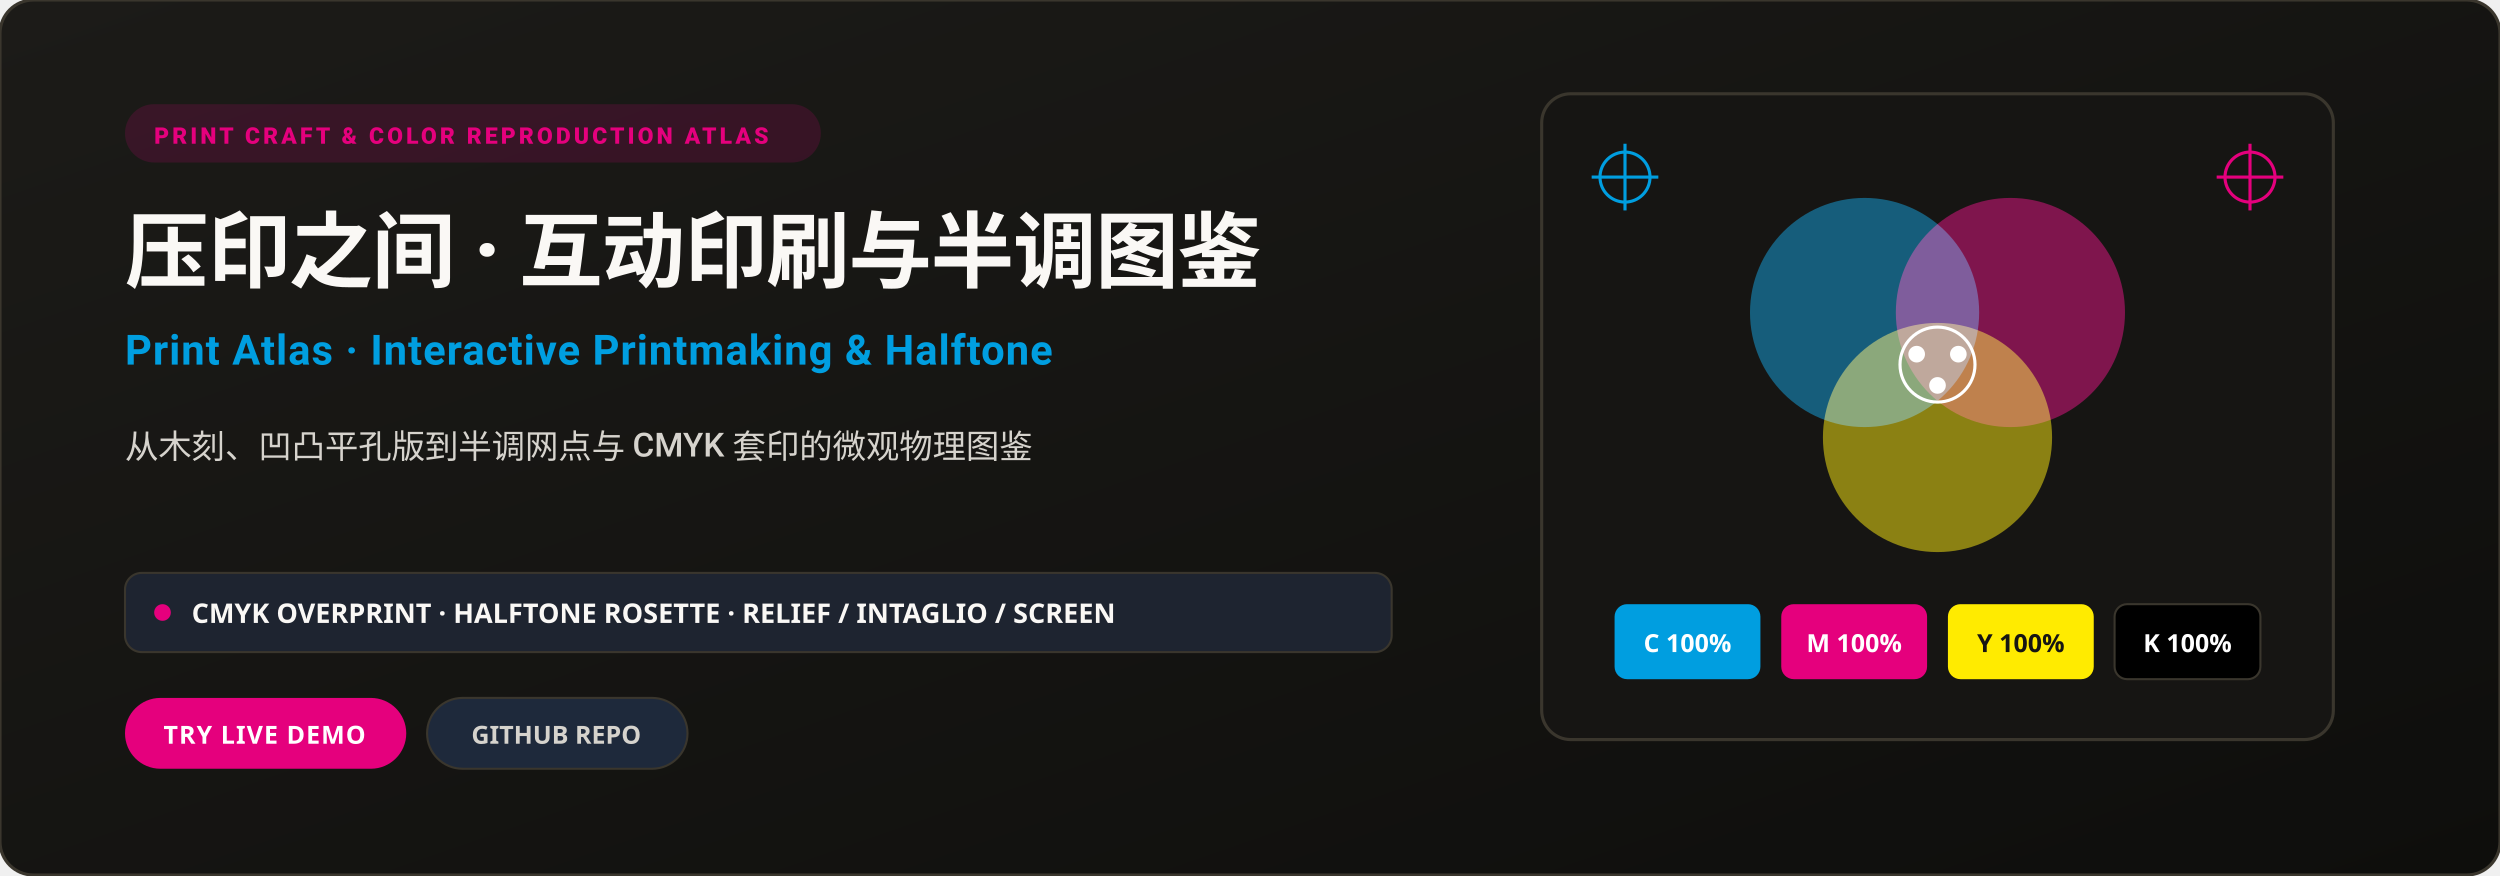
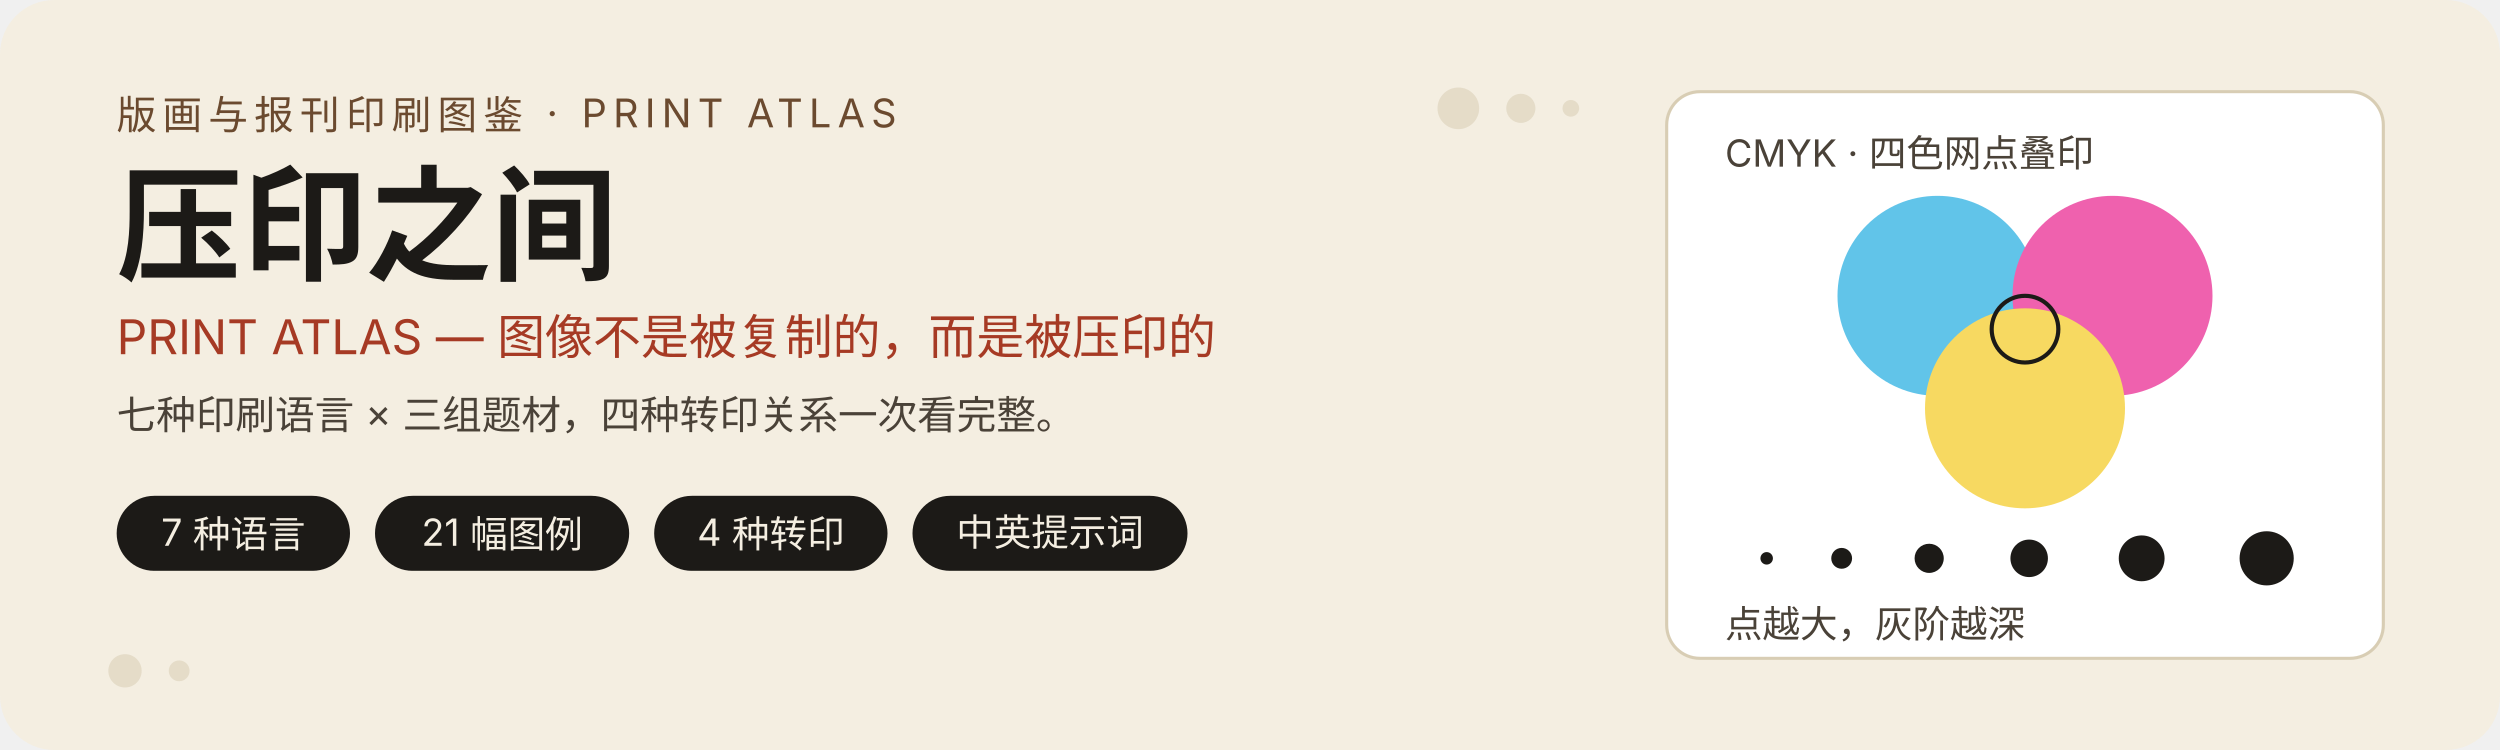
- <svg xmlns="http://www.w3.org/2000/svg" viewBox="0 0 1200 420" width="100%" height="100%">
-   <defs>
-     <linearGradient id="bgGrad_print-atlas" x1="0" y1="0" x2="1" y2="1">
-       <stop offset="0%" stop-color="#1C1B18" />
-       <stop offset="100%" stop-color="#0E0E0C" />
-     </linearGradient>
-     <linearGradient id="primaryGrad_print-atlas" x1="0" y1="0" x2="1" y2="0">
-       <stop offset="0%" stop-color="#E5007D" />
-       <stop offset="100%" stop-color="#009EE0" />
-     </linearGradient>
-   </defs>
-   <rect width="1200" height="420" rx="16" fill="url(#bgGrad_print-atlas)" stroke="#3A362D" stroke-width="1.5" />
-   <g transform="translate(60, 50)">
-     <rect x="0" y="0" width="334" height="28" rx="14" fill="#E5007D" opacity="0.15" />
-     <text x="14" y="19" font-family="system-ui, -apple-system, BlinkMacSystemFont, 'Segoe UI', Roboto, sans-serif" font-size="11" font-weight="800" fill="#E5007D" letter-spacing="1.5">PRINT CRAFT &amp; COLOR REPRODUCTION ATLAS</text>
-     <text x="0" y="85" font-family="system-ui, -apple-system, BlinkMacSystemFont, 'Segoe UI', Roboto, 'PingFang SC', 'Hiragino Sans GB', 'Microsoft YaHei', sans-serif" font-size="40" font-weight="900" fill="#FAF8F5" letter-spacing="-0.5">
-       压印之间 · 互动印刷与半调图鉴
-     </text>
-     <text x="0" y="125" font-family="system-ui, -apple-system, BlinkMacSystemFont, 'Segoe UI', Roboto, sans-serif" font-size="20" font-weight="700" fill="#009EE0" letter-spacing="0.5">
-       Print Atlas · Interactive Printmaking &amp; Halftone
-     </text>
-     <text x="0" y="170" font-family="system-ui, -apple-system, BlinkMacSystemFont, 'Segoe UI', Roboto, 'PingFang SC', sans-serif" font-size="16" font-weight="500" fill="#D6D3CD">
-       从木刻、凹凸平孔版到半调网点与 CMYK 套印的微观物理图鉴
-     </text>
-     <g transform="translate(0, 225)">
-       <rect x="0" y="0" width="608" height="38" rx="8" fill="#1E2430" stroke="#3A362D" stroke-width="1" />
-       <circle cx="18" cy="19" r="4" fill="#E5007D" />
-       <text x="32" y="24" font-family="system-ui, sans-serif" font-size="13" font-weight="700" fill="#FAF8F5">CMYK OVERPRINT · HALFTONE ROSETTE · RELIEF / INTAGLIO / SCREEN</text>
-     </g>
-     <g transform="translate(0, 285)">
-       <rect x="0" y="0" width="135" height="34" rx="17" fill="#E5007D" />
-       <text x="67" y="22" text-anchor="middle" font-family="system-ui, sans-serif" font-size="12" font-weight="800" fill="#FFFFFF" letter-spacing="0.5">TRY LIVE DEMO</text>
-       <rect x="145" y="0" width="125" height="34" rx="17" fill="#1E293B" stroke="#3A362D" stroke-width="1" />
-       <text x="207" y="22" text-anchor="middle" font-family="system-ui, sans-serif" font-size="12" font-weight="700" fill="#D6D3CD">GITHUB REPO</text>
+ <svg xmlns="http://www.w3.org/2000/svg" width="1200" height="360" viewBox="0 0 1200 360" role="img" aria-labelledby="title desc">
+   <rect width="1200" height="360" rx="26" fill="#f4eee1" />
+   <g id="deco" opacity="0.55">
+     <circle cx="700" cy="52" r="10" fill="#d8cdb4" />
+     <circle cx="730" cy="52" r="7" fill="#d8cdb4" />
+     <circle cx="754" cy="52" r="4" fill="#d8cdb4" />
+     <circle cx="60" cy="322" r="8" fill="#d8cdb4" />
+     <circle cx="86" cy="322" r="5" fill="#d8cdb4" />
+   </g>
+   <g id="title-block" font-family="-apple-system, BlinkMacSystemFont, 'Segoe UI', 'PingFang SC', 'Microsoft YaHei', sans-serif">
+     <text x="56" y="62" font-size="19" letter-spacing="3" fill="#6b4a2f">版画与报刊印刷图鉴 · PRINT ATLAS</text>
+     <text x="56" y="130" font-size="60" font-weight="700" fill="#1c1a17">压印之间</text>
+     <text x="56" y="170" font-size="23" fill="#a63a24">PRINT ATLAS — 图像不是被复制的，而是被压印的</text>
+     <text x="56" y="206" font-size="19" fill="#4a4238">七种印刷语言 × 三组题材，四种转印关系一次看完整。</text>
+     <g id="chips" font-size="18" fill="#f4eee1" text-anchor="middle">
+       <g>
+         <rect x="56" y="238" width="112" height="36" rx="18" fill="#1c1a17" />
+         <text x="112" y="262">7 种语言</text>
+       </g>
+       <g>
+         <rect x="180" y="238" width="122" height="36" rx="18" fill="#1c1a17" />
+         <text x="241" y="262">21 幅图例</text>
+       </g>
+       <g>
+         <rect x="314" y="238" width="112" height="36" rx="18" fill="#1c1a17" />
+         <text x="370" y="262">4 种转印</text>
+       </g>
+       <g>
+         <rect x="438" y="238" width="132" height="36" rx="18" fill="#1c1a17" />
+         <text x="504" y="262">中英提示词</text>
+       </g>
    </g>
  </g>
-   <g transform="translate(740, 45)">
-     <rect x="0" y="0" width="380" height="310" rx="14" fill="#161513" stroke="#3A362D" stroke-width="1.5" />
-     <g transform="translate(190, 130)">
-       <circle cx="-35" cy="-25" r="55" fill="#009EE0" opacity="0.5" style="mix-blend-mode: screen;" />
-       <circle cx="35" cy="-25" r="55" fill="#E5007D" opacity="0.5" style="mix-blend-mode: screen;" />
-       <circle cx="0" cy="35" r="55" fill="#FFEB00" opacity="0.5" style="mix-blend-mode: screen;" />
-       <circle cx="0" cy="0" r="18" fill="none" stroke="#FFFFFF" stroke-width="1.5" />
-       <circle cx="-10" cy="-5" r="4" fill="#FFFFFF" />
-       <circle cx="10" cy="-5" r="4" fill="#FFFFFF" />
-       <circle cx="0" cy="10" r="4" fill="#FFFFFF" />
+   <g id="rosette-card" font-family="-apple-system, BlinkMacSystemFont, 'Segoe UI', 'PingFang SC', 'Microsoft YaHei', sans-serif">
+     <rect x="800" y="44" width="344" height="272" rx="16" fill="#ffffff" stroke="#d8cdb4" stroke-width="1.5" />
+     <text x="828" y="80" font-size="18" fill="#4a4238">CMYK · 四色网点叠印</text>
+     <g id="venn" opacity="0.62">
+       <circle cx="930" cy="142" r="48" fill="#00a0dc" />
+       <circle cx="1014" cy="142" r="48" fill="#e5007d" />
+       <circle cx="972" cy="196" r="48" fill="#f2c200" />
    </g>
-     <g stroke="#009EE0" stroke-width="1.5">
-       <circle cx="40" cy="40" r="12" fill="none" />
-       <line x1="40" y1="24" x2="40" y2="56" />
-       <line x1="24" y1="40" x2="56" y2="40" />
-       <circle cx="340" cy="40" r="12" fill="none" stroke="#E5007D" />
-       <line x1="340" y1="24" x2="340" y2="56" stroke="#E5007D" />
-       <line x1="324" y1="40" x2="356" y2="40" stroke="#E5007D" />
+     <circle cx="972" cy="158" r="16" fill="none" stroke="#1c1a17" stroke-width="2" />
+     <g id="halftone-row" fill="#1c1a17">
+       <circle cx="848" cy="268" r="3" />
+       <circle cx="884" cy="268" r="5" />
+       <circle cx="926" cy="268" r="7" />
+       <circle cx="974" cy="268" r="9" />
+       <circle cx="1028" cy="268" r="11" />
+       <circle cx="1088" cy="268" r="13" />
    </g>
-     <g transform="translate(35, 245)">
-       <rect x="0" y="0" width="70" height="36" rx="6" fill="#009EE0" />
-       <text x="35" y="23" text-anchor="middle" font-family="system-ui, sans-serif" font-size="12" font-weight="900" fill="#FFFFFF">C 100%</text>
-       <rect x="80" y="0" width="70" height="36" rx="6" fill="#E5007D" />
-       <text x="115" y="23" text-anchor="middle" font-family="system-ui, sans-serif" font-size="12" font-weight="900" fill="#FFFFFF">M 100%</text>
-       <rect x="160" y="0" width="70" height="36" rx="6" fill="#FFEB00" />
-       <text x="195" y="23" text-anchor="middle" font-family="system-ui, sans-serif" font-size="12" font-weight="900" fill="#161513">Y 100%</text>
-       <rect x="240" y="0" width="70" height="36" rx="6" fill="#000000" stroke="#3A362D" stroke-width="1" />
-       <text x="275" y="23" text-anchor="middle" font-family="system-ui, sans-serif" font-size="12" font-weight="900" fill="#FFFFFF">K 100%</text>
-     </g>
+     <text x="828" y="306" font-size="18" fill="#4a4238">点越大，灰阶越深</text>
  </g>
</svg>
